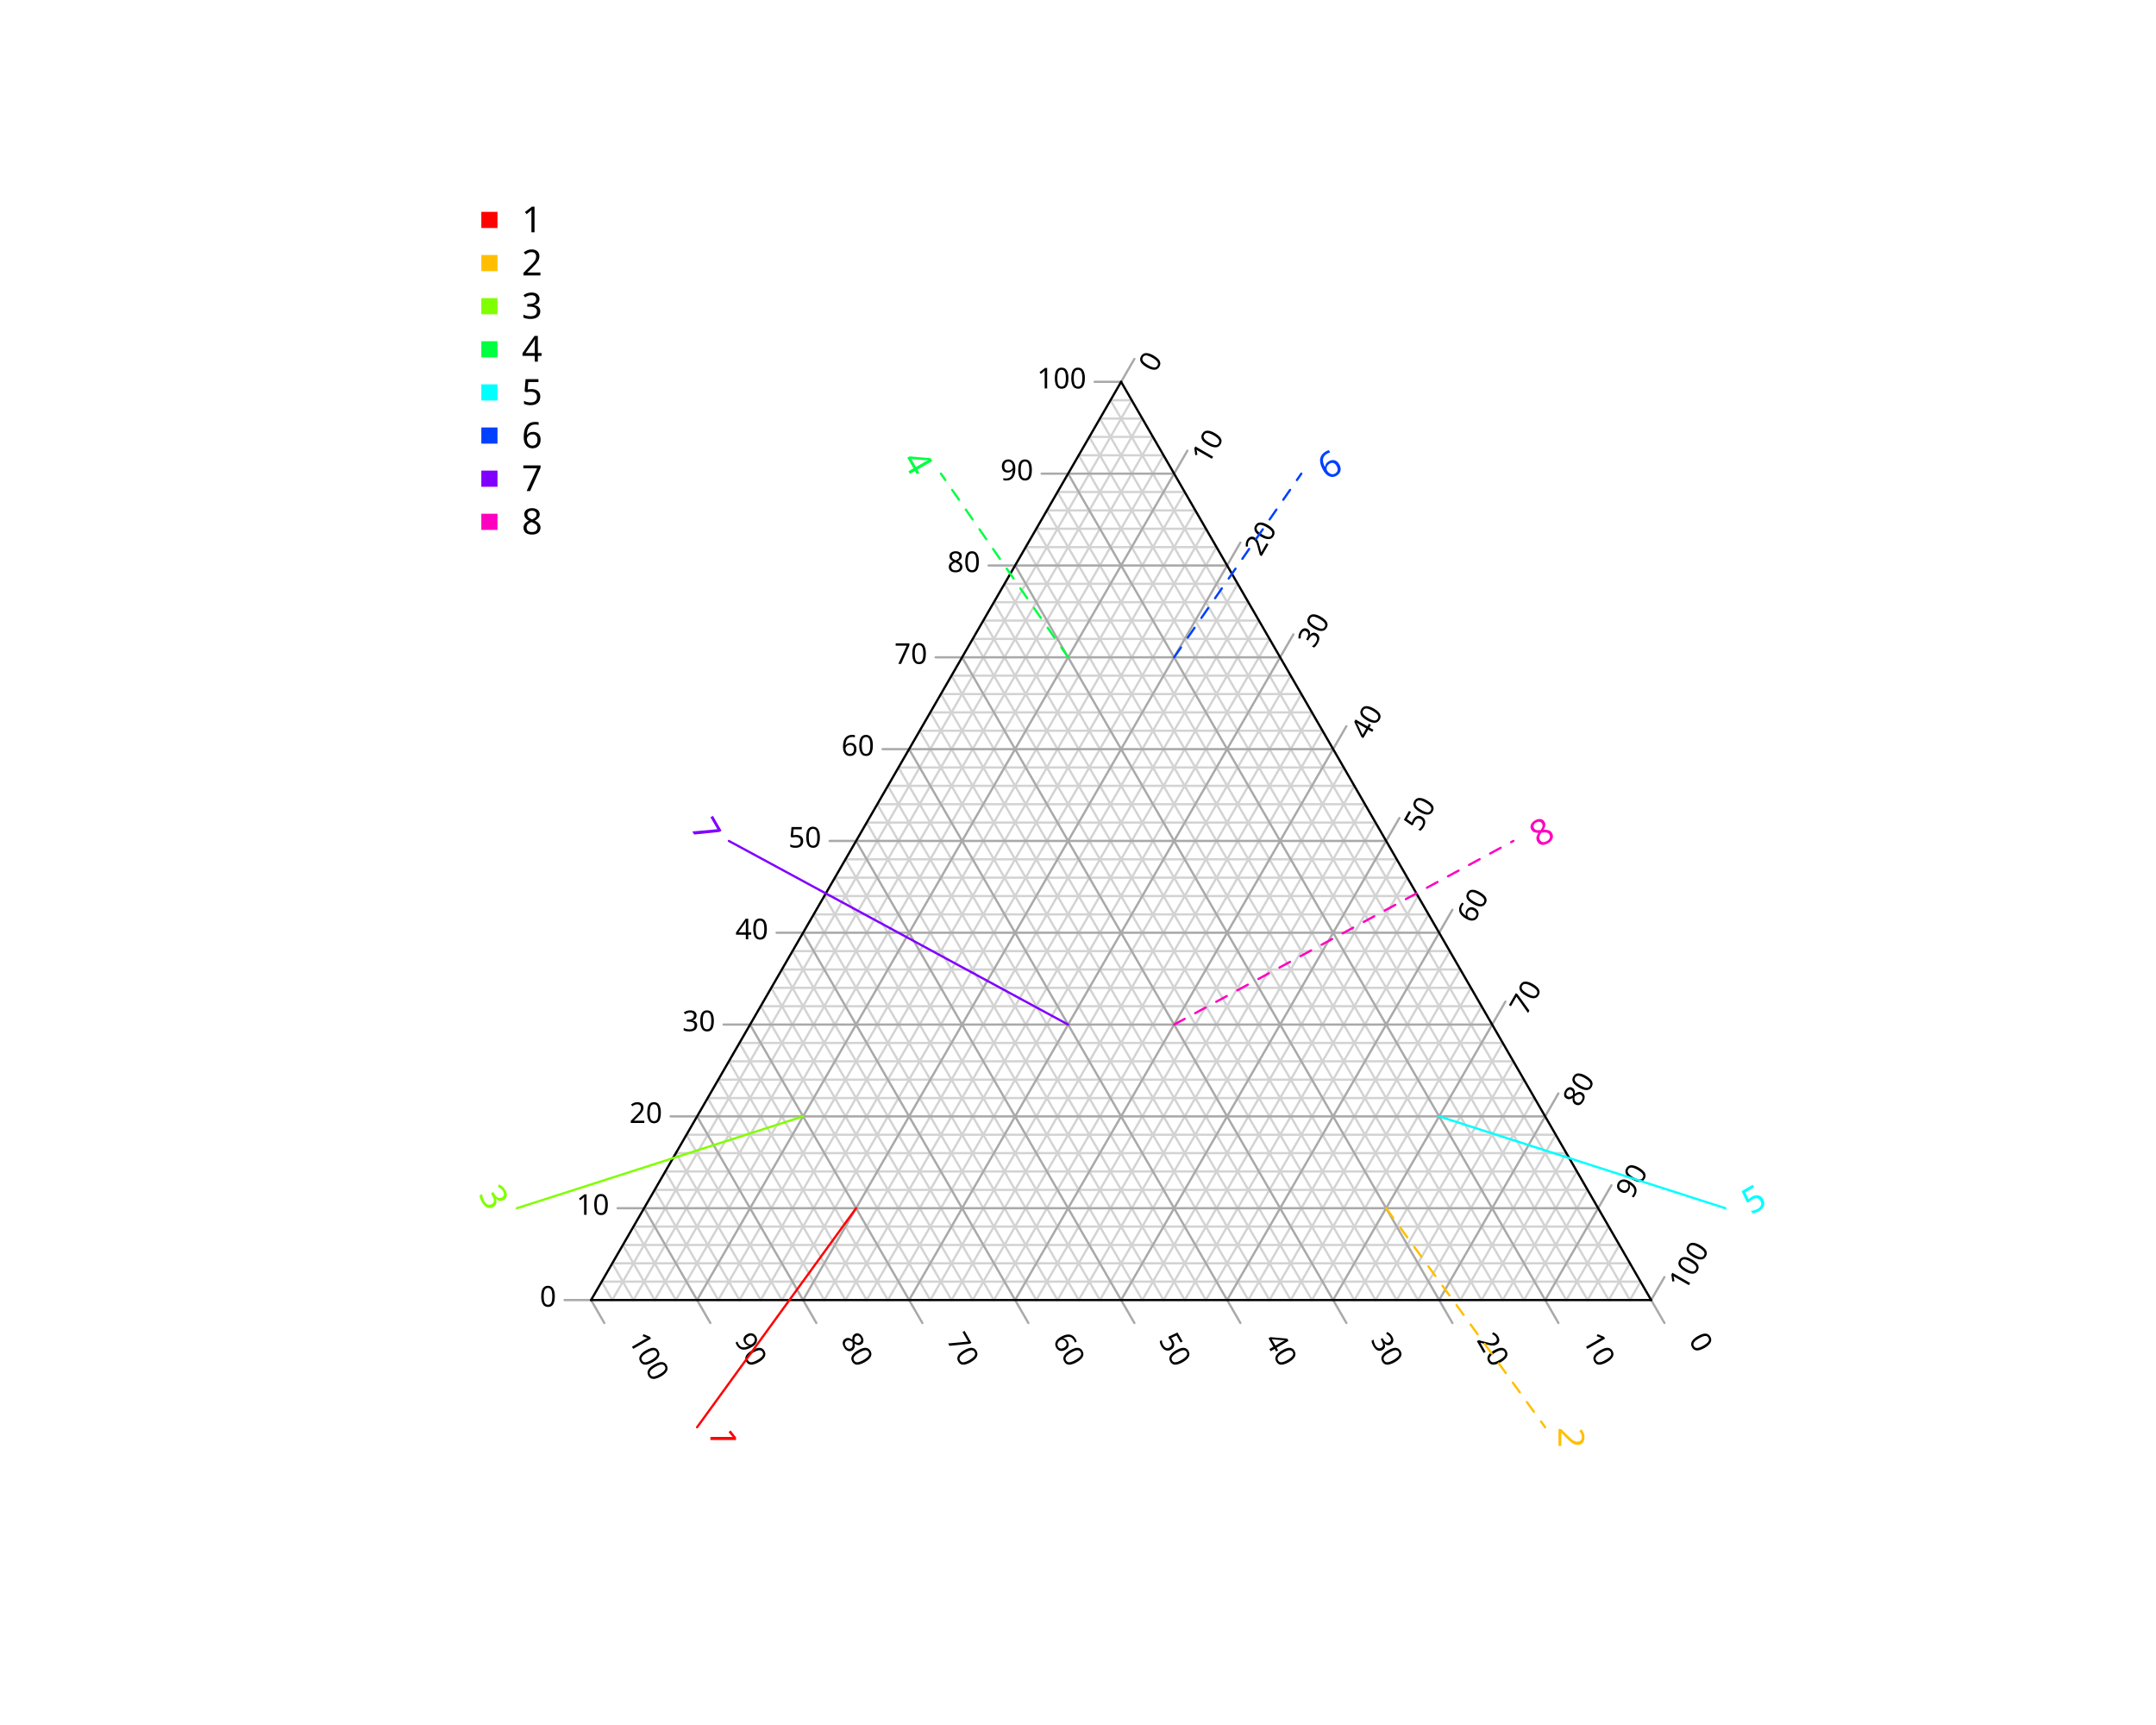
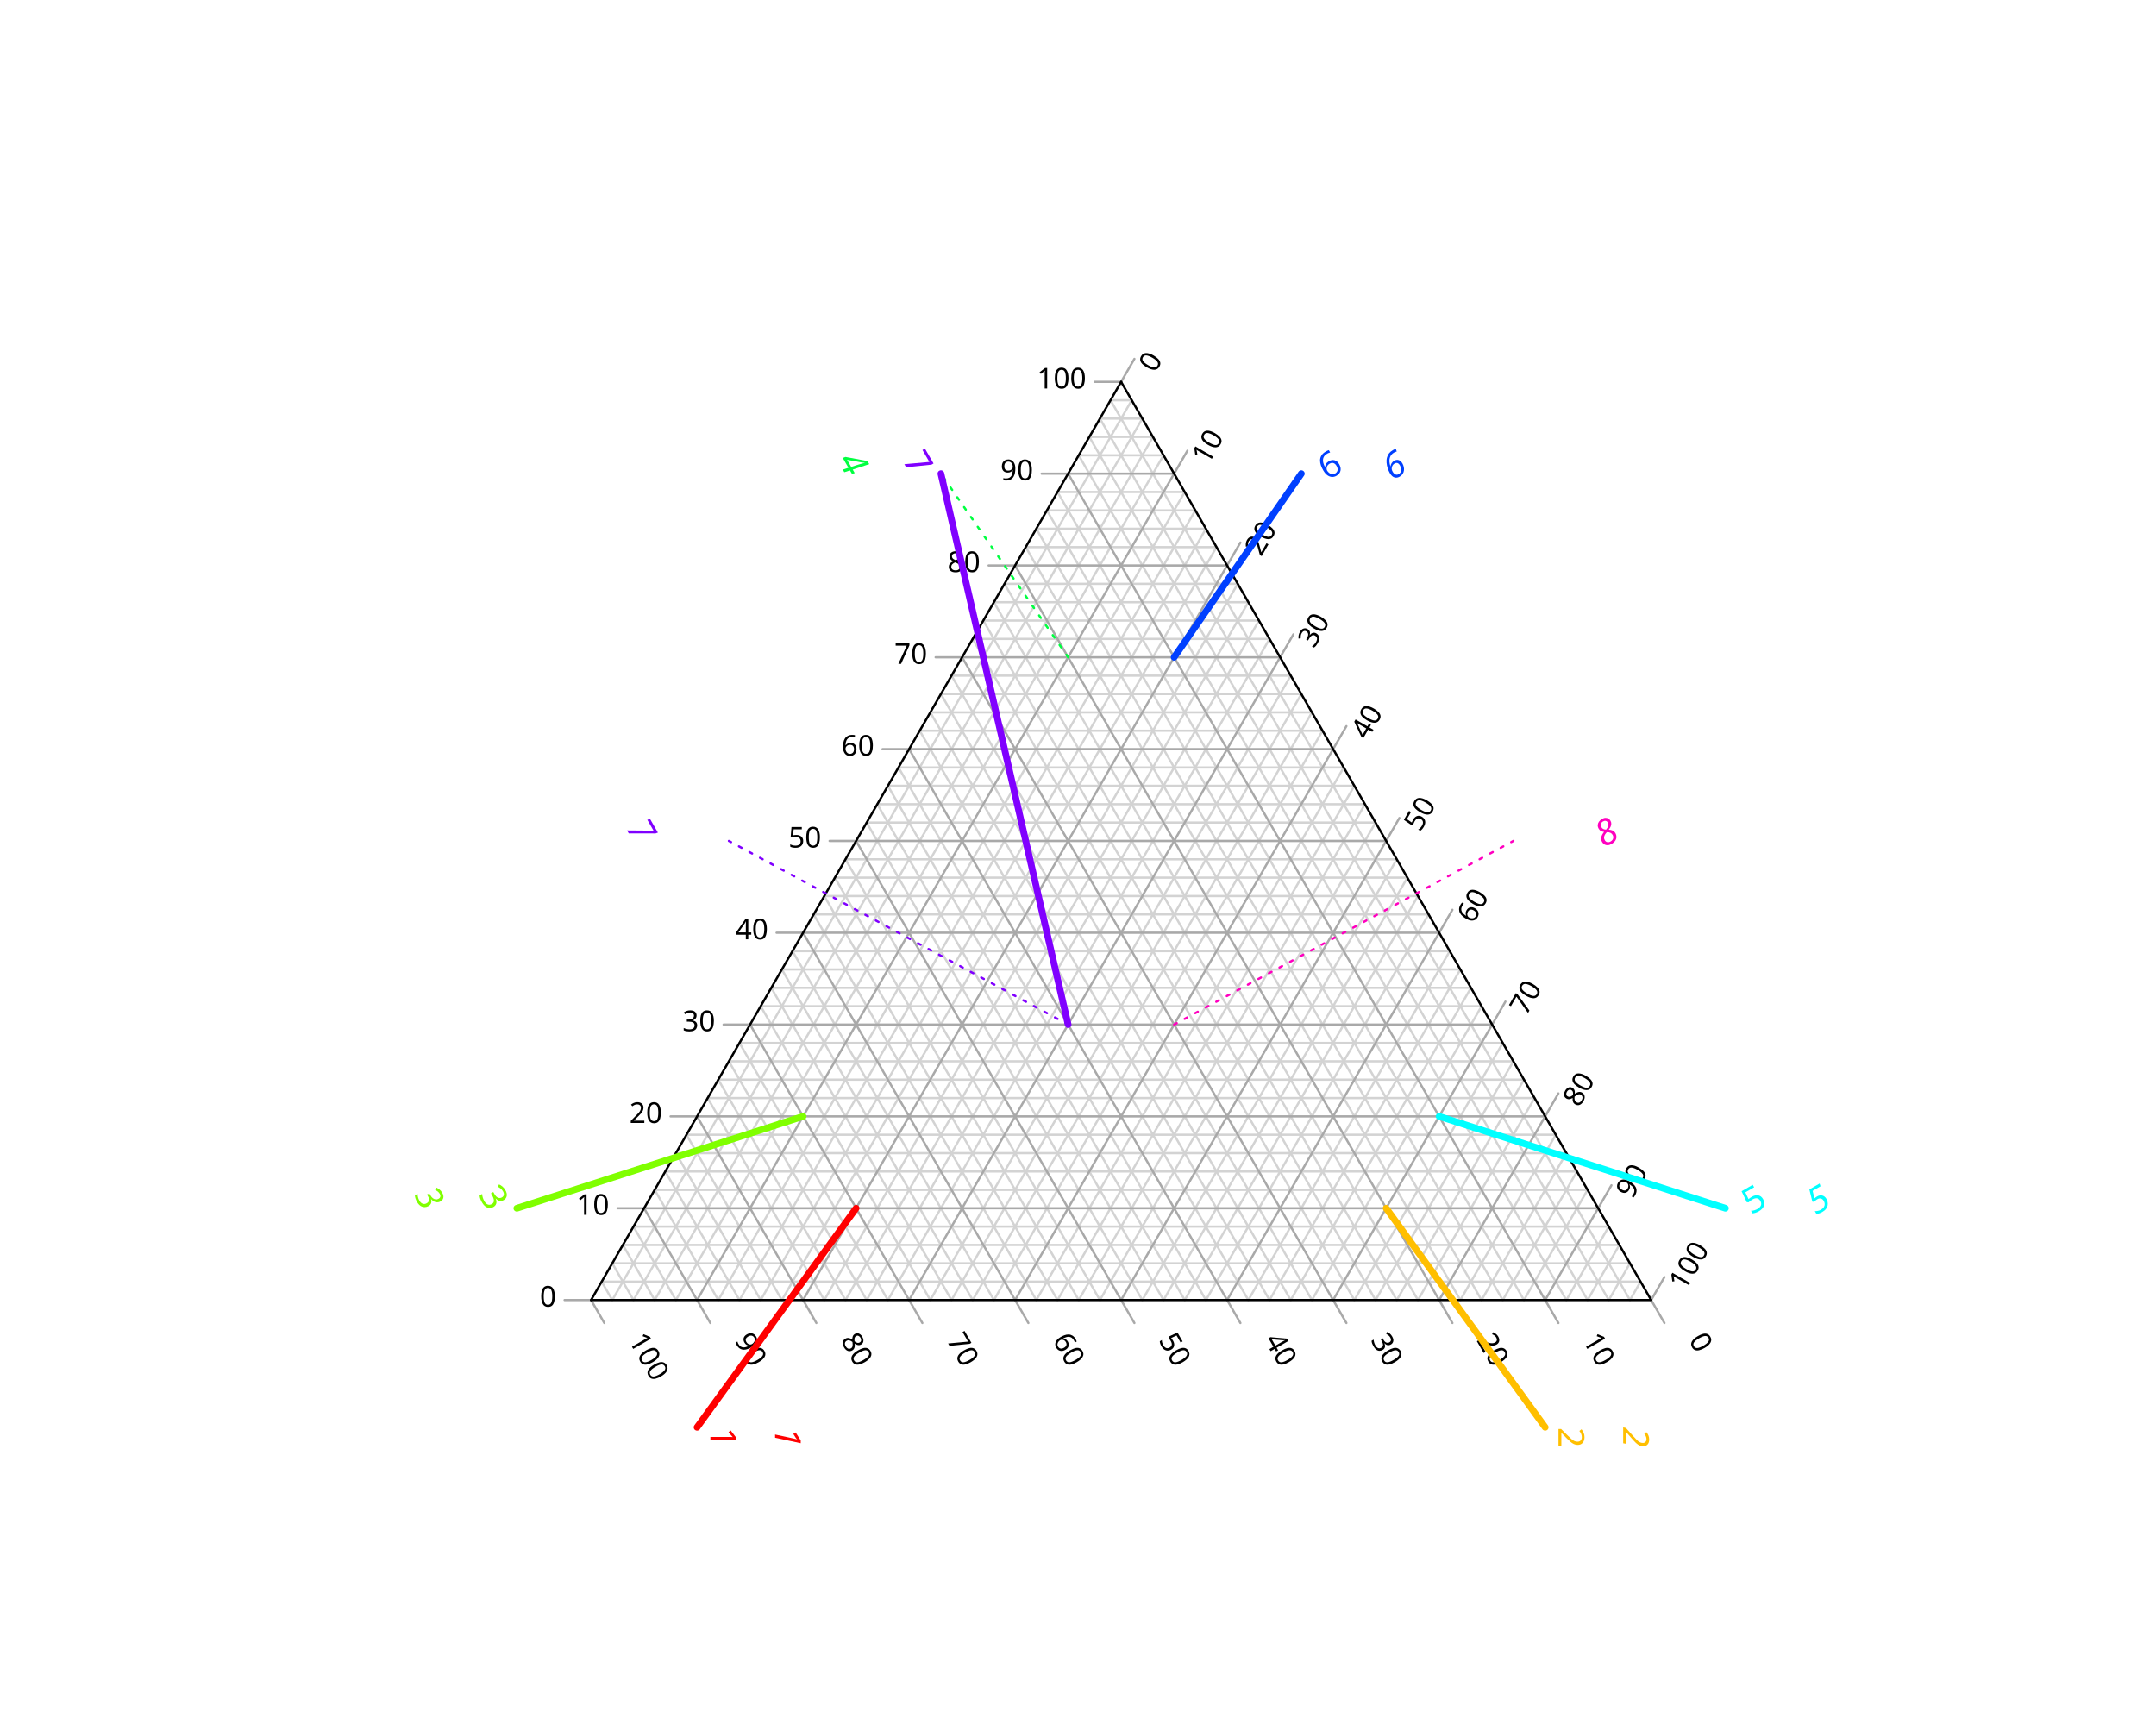
<svg xmlns="http://www.w3.org/2000/svg" class="svglite" data-engine-version="2.0" width="720.00pt" height="576.00pt" viewBox="0 0 720.00 576.00">
  <defs>
    <style type="text/css">
    .svglite line, .svglite polyline, .svglite polygon, .svglite path, .svglite rect, .svglite circle {
      fill: none;
      stroke: #000000;
      stroke-linecap: round;
      stroke-linejoin: round;
      stroke-miterlimit: 10.00;
    }
  </style>
  </defs>
  <rect width="100%" height="100%" style="stroke: none; fill: #FFFFFF;" />
  <defs>
    <clipPath id="cpMC4wMHw3MjAuMDB8MC4wMHw1NzYuMDA=">
      <rect x="0.00" y="0.00" width="720.00" height="576.00" />
    </clipPath>
  </defs>
  <g clip-path="url(#cpMC4wMHw3MjAuMDB8MC4wMHw1NzYuMDA=)">
</g>
  <defs>
    <clipPath id="cpMTUyLjY0fDU5Ni4xNnw1OS4wNHw1MDIuNTY=">
      <rect x="152.64" y="59.04" width="443.52" height="443.52" />
    </clipPath>
  </defs>
  <g clip-path="url(#cpMTUyLjY0fDU5Ni4xNnw1OS4wNHw1MDIuNTY=)">
    <polygon points="374.40,127.50 551.41,434.10 197.39,434.10 374.40,127.50 " style="stroke-width: 0.75; stroke: none; fill: none;" />
    <polyline points="547.87,427.96 200.93,427.96 " style="stroke-width: 0.75; stroke: #D3D3D3;" />
    <polyline points="204.47,434.10 377.94,133.64 " style="stroke-width: 0.75; stroke: #D3D3D3;" />
    <polyline points="370.86,133.64 544.33,434.10 " style="stroke-width: 0.75; stroke: #D3D3D3;" />
    <polyline points="544.33,421.83 204.47,421.83 " style="stroke-width: 0.75; stroke: #D3D3D3;" />
    <polyline points="211.55,434.10 381.48,139.77 " style="stroke-width: 0.75; stroke: #D3D3D3;" />
    <polyline points="367.32,139.77 537.25,434.10 " style="stroke-width: 0.75; stroke: #D3D3D3;" />
    <polyline points="540.79,415.70 208.01,415.70 " style="stroke-width: 0.75; stroke: #D3D3D3;" />
    <polyline points="218.63,434.10 385.02,145.90 " style="stroke-width: 0.75; stroke: #D3D3D3;" />
    <polyline points="363.78,145.90 530.17,434.10 " style="stroke-width: 0.75; stroke: #D3D3D3;" />
    <polyline points="537.25,409.57 211.55,409.57 " style="stroke-width: 0.75; stroke: #D3D3D3;" />
    <polyline points="225.71,434.10 388.56,152.03 " style="stroke-width: 0.75; stroke: #D3D3D3;" />
    <polyline points="360.24,152.03 523.09,434.10 " style="stroke-width: 0.75; stroke: #D3D3D3;" />
    <polyline points="530.17,397.31 218.63,397.31 " style="stroke-width: 0.75; stroke: #D3D3D3;" />
    <polyline points="239.87,434.10 395.64,164.29 " style="stroke-width: 0.75; stroke: #D3D3D3;" />
    <polyline points="353.16,164.29 508.93,434.10 " style="stroke-width: 0.75; stroke: #D3D3D3;" />
    <polyline points="526.63,391.17 222.17,391.17 " style="stroke-width: 0.75; stroke: #D3D3D3;" />
    <polyline points="246.95,434.10 399.18,170.43 " style="stroke-width: 0.75; stroke: #D3D3D3;" />
    <polyline points="349.62,170.43 501.85,434.10 " style="stroke-width: 0.75; stroke: #D3D3D3;" />
    <polyline points="523.09,385.04 225.71,385.04 " style="stroke-width: 0.75; stroke: #D3D3D3;" />
    <polyline points="254.03,434.10 402.72,176.56 " style="stroke-width: 0.75; stroke: #D3D3D3;" />
    <polyline points="346.08,176.56 494.77,434.10 " style="stroke-width: 0.75; stroke: #D3D3D3;" />
    <polyline points="519.55,378.91 229.25,378.91 " style="stroke-width: 0.75; stroke: #D3D3D3;" />
    <polyline points="261.11,434.10 406.26,182.69 " style="stroke-width: 0.75; stroke: #D3D3D3;" />
    <polyline points="342.54,182.69 487.69,434.10 " style="stroke-width: 0.75; stroke: #D3D3D3;" />
    <polyline points="512.47,366.65 236.33,366.65 " style="stroke-width: 0.75; stroke: #D3D3D3;" />
    <polyline points="275.27,434.10 413.34,194.95 " style="stroke-width: 0.75; stroke: #D3D3D3;" />
    <polyline points="335.46,194.95 473.53,434.10 " style="stroke-width: 0.75; stroke: #D3D3D3;" />
    <polyline points="508.93,360.51 239.87,360.51 " style="stroke-width: 0.75; stroke: #D3D3D3;" />
    <polyline points="282.35,434.10 416.88,201.09 " style="stroke-width: 0.75; stroke: #D3D3D3;" />
    <polyline points="331.92,201.09 466.45,434.10 " style="stroke-width: 0.75; stroke: #D3D3D3;" />
    <polyline points="505.39,354.38 243.41,354.38 " style="stroke-width: 0.75; stroke: #D3D3D3;" />
    <polyline points="289.43,434.10 420.42,207.22 " style="stroke-width: 0.75; stroke: #D3D3D3;" />
    <polyline points="328.38,207.22 459.37,434.10 " style="stroke-width: 0.75; stroke: #D3D3D3;" />
    <polyline points="501.85,348.25 246.95,348.25 " style="stroke-width: 0.75; stroke: #D3D3D3;" />
    <polyline points="296.51,434.10 423.96,213.35 " style="stroke-width: 0.75; stroke: #D3D3D3;" />
    <polyline points="324.84,213.35 452.29,434.10 " style="stroke-width: 0.75; stroke: #D3D3D3;" />
    <polyline points="494.77,335.99 254.03,335.99 " style="stroke-width: 0.75; stroke: #D3D3D3;" />
    <polyline points="310.68,434.10 431.04,225.61 " style="stroke-width: 0.75; stroke: #D3D3D3;" />
    <polyline points="317.76,225.61 438.12,434.10 " style="stroke-width: 0.75; stroke: #D3D3D3;" />
    <polyline points="491.23,329.85 257.57,329.85 " style="stroke-width: 0.75; stroke: #D3D3D3;" />
    <polyline points="317.76,434.10 434.58,231.75 " style="stroke-width: 0.75; stroke: #D3D3D3;" />
    <polyline points="314.22,231.75 431.04,434.10 " style="stroke-width: 0.75; stroke: #D3D3D3;" />
    <polyline points="487.69,323.72 261.11,323.72 " style="stroke-width: 0.75; stroke: #D3D3D3;" />
    <polyline points="324.84,434.10 438.12,237.88 " style="stroke-width: 0.75; stroke: #D3D3D3;" />
    <polyline points="310.68,237.88 423.96,434.10 " style="stroke-width: 0.75; stroke: #D3D3D3;" />
    <polyline points="484.15,317.59 264.65,317.59 " style="stroke-width: 0.75; stroke: #D3D3D3;" />
    <polyline points="331.92,434.10 441.66,244.01 " style="stroke-width: 0.75; stroke: #D3D3D3;" />
    <polyline points="307.14,244.01 416.88,434.10 " style="stroke-width: 0.75; stroke: #D3D3D3;" />
    <polyline points="477.07,305.33 271.73,305.33 " style="stroke-width: 0.75; stroke: #D3D3D3;" />
    <polyline points="346.08,434.10 448.74,256.27 " style="stroke-width: 0.75; stroke: #D3D3D3;" />
    <polyline points="300.06,256.27 402.72,434.10 " style="stroke-width: 0.75; stroke: #D3D3D3;" />
    <polyline points="473.53,299.20 275.27,299.20 " style="stroke-width: 0.75; stroke: #D3D3D3;" />
    <polyline points="353.16,434.10 452.29,262.40 " style="stroke-width: 0.75; stroke: #D3D3D3;" />
    <polyline points="296.51,262.40 395.64,434.10 " style="stroke-width: 0.75; stroke: #D3D3D3;" />
    <polyline points="469.99,293.06 278.81,293.06 " style="stroke-width: 0.75; stroke: #D3D3D3;" />
    <polyline points="360.24,434.10 455.83,268.54 " style="stroke-width: 0.75; stroke: #D3D3D3;" />
    <polyline points="292.97,268.54 388.56,434.10 " style="stroke-width: 0.75; stroke: #D3D3D3;" />
    <polyline points="466.45,286.93 282.35,286.93 " style="stroke-width: 0.75; stroke: #D3D3D3;" />
    <polyline points="367.32,434.10 459.37,274.67 " style="stroke-width: 0.75; stroke: #D3D3D3;" />
    <polyline points="289.43,274.67 381.48,434.10 " style="stroke-width: 0.75; stroke: #D3D3D3;" />
    <polyline points="459.37,274.67 289.43,274.67 " style="stroke-width: 0.75; stroke: #D3D3D3;" />
    <polyline points="381.48,434.10 466.45,286.93 " style="stroke-width: 0.75; stroke: #D3D3D3;" />
    <polyline points="282.35,286.93 367.32,434.10 " style="stroke-width: 0.75; stroke: #D3D3D3;" />
    <polyline points="455.83,268.54 292.97,268.54 " style="stroke-width: 0.75; stroke: #D3D3D3;" />
    <polyline points="388.56,434.10 469.99,293.06 " style="stroke-width: 0.75; stroke: #D3D3D3;" />
    <polyline points="278.81,293.06 360.24,434.10 " style="stroke-width: 0.75; stroke: #D3D3D3;" />
    <polyline points="452.29,262.40 296.51,262.40 " style="stroke-width: 0.75; stroke: #D3D3D3;" />
    <polyline points="395.64,434.10 473.53,299.20 " style="stroke-width: 0.75; stroke: #D3D3D3;" />
    <polyline points="275.27,299.20 353.16,434.10 " style="stroke-width: 0.75; stroke: #D3D3D3;" />
    <polyline points="448.74,256.27 300.06,256.27 " style="stroke-width: 0.75; stroke: #D3D3D3;" />
    <polyline points="402.72,434.10 477.07,305.33 " style="stroke-width: 0.75; stroke: #D3D3D3;" />
    <polyline points="271.73,305.33 346.08,434.10 " style="stroke-width: 0.75; stroke: #D3D3D3;" />
    <polyline points="441.66,244.01 307.14,244.01 " style="stroke-width: 0.75; stroke: #D3D3D3;" />
    <polyline points="416.88,434.10 484.15,317.59 " style="stroke-width: 0.75; stroke: #D3D3D3;" />
    <polyline points="264.65,317.59 331.92,434.10 " style="stroke-width: 0.75; stroke: #D3D3D3;" />
    <polyline points="438.12,237.88 310.68,237.88 " style="stroke-width: 0.75; stroke: #D3D3D3;" />
    <polyline points="423.96,434.10 487.69,323.72 " style="stroke-width: 0.75; stroke: #D3D3D3;" />
    <polyline points="261.11,323.72 324.84,434.10 " style="stroke-width: 0.75; stroke: #D3D3D3;" />
    <polyline points="434.58,231.75 314.22,231.75 " style="stroke-width: 0.75; stroke: #D3D3D3;" />
    <polyline points="431.04,434.10 491.23,329.85 " style="stroke-width: 0.75; stroke: #D3D3D3;" />
    <polyline points="257.57,329.85 317.76,434.10 " style="stroke-width: 0.75; stroke: #D3D3D3;" />
    <polyline points="431.04,225.61 317.76,225.61 " style="stroke-width: 0.75; stroke: #D3D3D3;" />
    <polyline points="438.12,434.10 494.77,335.99 " style="stroke-width: 0.75; stroke: #D3D3D3;" />
    <polyline points="254.03,335.99 310.68,434.10 " style="stroke-width: 0.75; stroke: #D3D3D3;" />
    <polyline points="423.96,213.35 324.84,213.35 " style="stroke-width: 0.75; stroke: #D3D3D3;" />
    <polyline points="452.29,434.10 501.85,348.25 " style="stroke-width: 0.75; stroke: #D3D3D3;" />
    <polyline points="246.95,348.25 296.51,434.10 " style="stroke-width: 0.75; stroke: #D3D3D3;" />
    <polyline points="420.42,207.22 328.38,207.22 " style="stroke-width: 0.75; stroke: #D3D3D3;" />
    <polyline points="459.37,434.10 505.39,354.38 " style="stroke-width: 0.75; stroke: #D3D3D3;" />
    <polyline points="243.41,354.38 289.43,434.10 " style="stroke-width: 0.75; stroke: #D3D3D3;" />
    <polyline points="416.88,201.09 331.92,201.09 " style="stroke-width: 0.75; stroke: #D3D3D3;" />
    <polyline points="466.45,434.10 508.93,360.51 " style="stroke-width: 0.75; stroke: #D3D3D3;" />
    <polyline points="239.87,360.51 282.35,434.10 " style="stroke-width: 0.75; stroke: #D3D3D3;" />
    <polyline points="413.34,194.95 335.46,194.95 " style="stroke-width: 0.75; stroke: #D3D3D3;" />
    <polyline points="473.53,434.10 512.47,366.65 " style="stroke-width: 0.75; stroke: #D3D3D3;" />
    <polyline points="236.33,366.65 275.27,434.10 " style="stroke-width: 0.75; stroke: #D3D3D3;" />
    <polyline points="406.26,182.69 342.54,182.69 " style="stroke-width: 0.75; stroke: #D3D3D3;" />
    <polyline points="487.69,434.10 519.55,378.91 " style="stroke-width: 0.75; stroke: #D3D3D3;" />
    <polyline points="229.25,378.91 261.11,434.10 " style="stroke-width: 0.75; stroke: #D3D3D3;" />
    <polyline points="402.72,176.56 346.08,176.56 " style="stroke-width: 0.75; stroke: #D3D3D3;" />
    <polyline points="494.77,434.10 523.09,385.04 " style="stroke-width: 0.75; stroke: #D3D3D3;" />
    <polyline points="225.71,385.04 254.03,434.10 " style="stroke-width: 0.75; stroke: #D3D3D3;" />
    <polyline points="399.18,170.43 349.62,170.43 " style="stroke-width: 0.75; stroke: #D3D3D3;" />
    <polyline points="501.85,434.10 526.63,391.17 " style="stroke-width: 0.75; stroke: #D3D3D3;" />
    <polyline points="222.17,391.17 246.95,434.10 " style="stroke-width: 0.75; stroke: #D3D3D3;" />
    <polyline points="395.64,164.29 353.16,164.29 " style="stroke-width: 0.75; stroke: #D3D3D3;" />
    <polyline points="508.93,434.10 530.17,397.31 " style="stroke-width: 0.75; stroke: #D3D3D3;" />
    <polyline points="218.63,397.31 239.87,434.10 " style="stroke-width: 0.75; stroke: #D3D3D3;" />
    <polyline points="388.56,152.03 360.24,152.03 " style="stroke-width: 0.75; stroke: #D3D3D3;" />
    <polyline points="523.09,434.10 537.25,409.57 " style="stroke-width: 0.75; stroke: #D3D3D3;" />
    <polyline points="211.55,409.57 225.71,434.10 " style="stroke-width: 0.75; stroke: #D3D3D3;" />
    <polyline points="385.02,145.90 363.78,145.90 " style="stroke-width: 0.75; stroke: #D3D3D3;" />
    <polyline points="530.17,434.10 540.79,415.70 " style="stroke-width: 0.75; stroke: #D3D3D3;" />
    <polyline points="208.01,415.70 218.63,434.10 " style="stroke-width: 0.75; stroke: #D3D3D3;" />
    <polyline points="381.48,139.77 367.32,139.77 " style="stroke-width: 0.75; stroke: #D3D3D3;" />
    <polyline points="537.25,434.10 544.33,421.83 " style="stroke-width: 0.75; stroke: #D3D3D3;" />
    <polyline points="204.47,421.83 211.55,434.10 " style="stroke-width: 0.75; stroke: #D3D3D3;" />
    <polyline points="377.94,133.64 370.86,133.64 " style="stroke-width: 0.75; stroke: #D3D3D3;" />
    <polyline points="544.33,434.10 547.87,427.96 " style="stroke-width: 0.75; stroke: #D3D3D3;" />
    <polyline points="200.93,427.96 204.47,434.10 " style="stroke-width: 0.75; stroke: #D3D3D3;" />
    <polyline points="533.71,403.44 215.09,403.44 " style="stroke-width: 0.75; stroke: #A9A9A9;" />
    <polyline points="232.79,434.10 392.10,158.16 " style="stroke-width: 0.75; stroke: #A9A9A9;" />
    <polyline points="356.70,158.16 516.01,434.10 " style="stroke-width: 0.75; stroke: #A9A9A9;" />
    <polyline points="516.01,372.78 232.79,372.78 " style="stroke-width: 0.75; stroke: #A9A9A9;" />
    <polyline points="268.19,434.10 409.80,188.82 " style="stroke-width: 0.75; stroke: #A9A9A9;" />
    <polyline points="339.00,188.82 480.61,434.10 " style="stroke-width: 0.75; stroke: #A9A9A9;" />
    <polyline points="498.31,342.12 250.49,342.12 " style="stroke-width: 0.75; stroke: #A9A9A9;" />
    <polyline points="303.60,434.10 427.50,219.48 " style="stroke-width: 0.75; stroke: #A9A9A9;" />
    <polyline points="321.30,219.48 445.20,434.10 " style="stroke-width: 0.75; stroke: #A9A9A9;" />
    <polyline points="480.61,311.46 268.19,311.46 " style="stroke-width: 0.75; stroke: #A9A9A9;" />
    <polyline points="339.00,434.10 445.20,250.14 " style="stroke-width: 0.75; stroke: #A9A9A9;" />
    <polyline points="303.60,250.14 409.80,434.10 " style="stroke-width: 0.75; stroke: #A9A9A9;" />
    <polyline points="462.91,280.80 285.89,280.80 " style="stroke-width: 0.75; stroke: #A9A9A9;" />
    <polyline points="374.40,434.10 462.91,280.80 " style="stroke-width: 0.75; stroke: #A9A9A9;" />
    <polyline points="285.89,280.80 374.40,434.10 " style="stroke-width: 0.75; stroke: #A9A9A9;" />
    <polyline points="445.20,250.14 303.60,250.14 " style="stroke-width: 0.75; stroke: #A9A9A9;" />
    <polyline points="409.80,434.10 480.61,311.46 " style="stroke-width: 0.75; stroke: #A9A9A9;" />
    <polyline points="268.19,311.46 339.00,434.10 " style="stroke-width: 0.75; stroke: #A9A9A9;" />
    <polyline points="427.50,219.48 321.30,219.48 " style="stroke-width: 0.75; stroke: #A9A9A9;" />
    <polyline points="445.20,434.10 498.31,342.12 " style="stroke-width: 0.75; stroke: #A9A9A9;" />
    <polyline points="250.49,342.12 303.60,434.10 " style="stroke-width: 0.75; stroke: #A9A9A9;" />
    <polyline points="409.80,188.82 339.00,188.82 " style="stroke-width: 0.75; stroke: #A9A9A9;" />
    <polyline points="480.61,434.10 516.01,372.78 " style="stroke-width: 0.75; stroke: #A9A9A9;" />
    <polyline points="232.79,372.78 268.19,434.10 " style="stroke-width: 0.75; stroke: #A9A9A9;" />
    <polyline points="392.10,158.16 356.70,158.16 " style="stroke-width: 0.75; stroke: #A9A9A9;" />
    <polyline points="516.01,434.10 533.71,403.44 " style="stroke-width: 0.75; stroke: #A9A9A9;" />
    <polyline points="215.09,403.44 232.79,434.10 " style="stroke-width: 0.75; stroke: #A9A9A9;" />
    <polyline points="197.39,434.10 188.54,434.10 " style="stroke-width: 0.75; stroke: #A9A9A9;" />
    <polyline points="374.40,127.50 378.83,119.84 " style="stroke-width: 0.75; stroke: #A9A9A9;" />
    <polyline points="551.41,434.10 555.84,441.76 " style="stroke-width: 0.75; stroke: #A9A9A9;" />
    <polyline points="215.09,403.44 206.24,403.44 " style="stroke-width: 0.75; stroke: #A9A9A9;" />
    <polyline points="392.10,158.16 396.53,150.50 " style="stroke-width: 0.75; stroke: #A9A9A9;" />
    <polyline points="516.01,434.10 520.43,441.76 " style="stroke-width: 0.75; stroke: #A9A9A9;" />
    <polyline points="232.79,372.78 223.94,372.78 " style="stroke-width: 0.75; stroke: #A9A9A9;" />
    <polyline points="409.80,188.82 414.23,181.16 " style="stroke-width: 0.75; stroke: #A9A9A9;" />
    <polyline points="480.61,434.10 485.03,441.76 " style="stroke-width: 0.75; stroke: #A9A9A9;" />
    <polyline points="250.49,342.12 241.64,342.12 " style="stroke-width: 0.75; stroke: #A9A9A9;" />
    <polyline points="427.50,219.48 431.93,211.82 " style="stroke-width: 0.75; stroke: #A9A9A9;" />
    <polyline points="445.20,434.10 449.63,441.76 " style="stroke-width: 0.75; stroke: #A9A9A9;" />
    <polyline points="268.19,311.46 259.34,311.46 " style="stroke-width: 0.75; stroke: #A9A9A9;" />
    <polyline points="445.20,250.14 449.63,242.48 " style="stroke-width: 0.75; stroke: #A9A9A9;" />
    <polyline points="409.80,434.10 414.23,441.76 " style="stroke-width: 0.75; stroke: #A9A9A9;" />
    <polyline points="285.89,280.80 277.04,280.80 " style="stroke-width: 0.75; stroke: #A9A9A9;" />
    <polyline points="462.91,280.80 467.33,273.14 " style="stroke-width: 0.75; stroke: #A9A9A9;" />
    <polyline points="374.40,434.10 378.83,441.76 " style="stroke-width: 0.75; stroke: #A9A9A9;" />
    <polyline points="303.60,250.14 294.74,250.14 " style="stroke-width: 0.75; stroke: #A9A9A9;" />
    <polyline points="480.61,311.46 485.03,303.79 " style="stroke-width: 0.75; stroke: #A9A9A9;" />
    <polyline points="339.00,434.10 343.42,441.76 " style="stroke-width: 0.75; stroke: #A9A9A9;" />
    <polyline points="321.30,219.48 312.45,219.48 " style="stroke-width: 0.75; stroke: #A9A9A9;" />
    <polyline points="498.31,342.12 502.73,334.45 " style="stroke-width: 0.75; stroke: #A9A9A9;" />
    <polyline points="303.60,434.10 308.02,441.76 " style="stroke-width: 0.75; stroke: #A9A9A9;" />
    <polyline points="339.00,188.82 330.15,188.82 " style="stroke-width: 0.75; stroke: #A9A9A9;" />
    <polyline points="516.01,372.78 520.43,365.11 " style="stroke-width: 0.75; stroke: #A9A9A9;" />
    <polyline points="268.19,434.10 272.62,441.76 " style="stroke-width: 0.75; stroke: #A9A9A9;" />
    <polyline points="356.70,158.16 347.85,158.16 " style="stroke-width: 0.75; stroke: #A9A9A9;" />
    <polyline points="533.71,403.44 538.14,395.77 " style="stroke-width: 0.75; stroke: #A9A9A9;" />
    <polyline points="232.79,434.10 237.22,441.76 " style="stroke-width: 0.75; stroke: #A9A9A9;" />
    <polyline points="374.40,127.50 365.55,127.50 " style="stroke-width: 0.75; stroke: #A9A9A9;" />
    <polyline points="551.41,434.10 555.84,426.43 " style="stroke-width: 0.75; stroke: #A9A9A9;" />
    <polyline points="197.39,434.10 201.81,441.76 " style="stroke-width: 0.75; stroke: #A9A9A9;" />
    <text x="185.76" y="436.30" text-anchor="end" style="font-size: 9.60px; font-family: sans;" textLength="5.34px" lengthAdjust="spacingAndGlyphs">0</text>
    <text transform="translate(385.72,124.77) rotate(-60)" style="font-size: 9.60px; font-family: sans;" textLength="5.34px" lengthAdjust="spacingAndGlyphs">0</text>
    <text transform="translate(563.78,447.46) rotate(60)" style="font-size: 9.60px; font-family: sans;" textLength="5.34px" lengthAdjust="spacingAndGlyphs">0</text>
    <text x="203.46" y="405.64" text-anchor="end" style="font-size: 9.60px; font-family: sans;" textLength="10.68px" lengthAdjust="spacingAndGlyphs">10</text>
    <text transform="translate(403.42,155.43) rotate(-60)" style="font-size: 9.60px; font-family: sans;" textLength="10.68px" lengthAdjust="spacingAndGlyphs">10</text>
    <text transform="translate(528.38,447.46) rotate(60)" style="font-size: 9.60px; font-family: sans;" textLength="10.68px" lengthAdjust="spacingAndGlyphs">10</text>
    <text x="221.17" y="374.98" text-anchor="end" style="font-size: 9.60px; font-family: sans;" textLength="10.68px" lengthAdjust="spacingAndGlyphs">20</text>
    <text transform="translate(421.12,186.09) rotate(-60)" style="font-size: 9.60px; font-family: sans;" textLength="10.68px" lengthAdjust="spacingAndGlyphs">20</text>
    <text transform="translate(492.98,447.46) rotate(60)" style="font-size: 9.60px; font-family: sans;" textLength="10.68px" lengthAdjust="spacingAndGlyphs">20</text>
    <text x="238.87" y="344.32" text-anchor="end" style="font-size: 9.60px; font-family: sans;" textLength="10.68px" lengthAdjust="spacingAndGlyphs">30</text>
    <text transform="translate(438.82,216.75) rotate(-60)" style="font-size: 9.60px; font-family: sans;" textLength="10.68px" lengthAdjust="spacingAndGlyphs">30</text>
    <text transform="translate(457.58,447.46) rotate(60)" style="font-size: 9.60px; font-family: sans;" textLength="10.68px" lengthAdjust="spacingAndGlyphs">30</text>
    <text x="256.57" y="313.66" text-anchor="end" style="font-size: 9.60px; font-family: sans;" textLength="10.68px" lengthAdjust="spacingAndGlyphs">40</text>
    <text transform="translate(456.52,247.41) rotate(-60)" style="font-size: 9.60px; font-family: sans;" textLength="10.68px" lengthAdjust="spacingAndGlyphs">40</text>
    <text transform="translate(422.18,447.46) rotate(60)" style="font-size: 9.60px; font-family: sans;" textLength="10.68px" lengthAdjust="spacingAndGlyphs">40</text>
    <text x="274.27" y="283.00" text-anchor="end" style="font-size: 9.60px; font-family: sans;" textLength="10.68px" lengthAdjust="spacingAndGlyphs">50</text>
    <text transform="translate(474.23,278.07) rotate(-60)" style="font-size: 9.60px; font-family: sans;" textLength="10.68px" lengthAdjust="spacingAndGlyphs">50</text>
    <text transform="translate(386.77,447.46) rotate(60)" style="font-size: 9.60px; font-family: sans;" textLength="10.68px" lengthAdjust="spacingAndGlyphs">50</text>
    <text x="291.97" y="252.34" text-anchor="end" style="font-size: 9.60px; font-family: sans;" textLength="10.68px" lengthAdjust="spacingAndGlyphs">60</text>
    <text transform="translate(491.93,308.73) rotate(-60)" style="font-size: 9.60px; font-family: sans;" textLength="10.68px" lengthAdjust="spacingAndGlyphs">60</text>
    <text transform="translate(351.37,447.46) rotate(60)" style="font-size: 9.60px; font-family: sans;" textLength="10.68px" lengthAdjust="spacingAndGlyphs">60</text>
    <text x="309.67" y="221.68" text-anchor="end" style="font-size: 9.60px; font-family: sans;" textLength="10.68px" lengthAdjust="spacingAndGlyphs">70</text>
    <text transform="translate(509.63,339.39) rotate(-60)" style="font-size: 9.60px; font-family: sans;" textLength="10.68px" lengthAdjust="spacingAndGlyphs">70</text>
    <text transform="translate(315.97,447.46) rotate(60)" style="font-size: 9.60px; font-family: sans;" textLength="10.68px" lengthAdjust="spacingAndGlyphs">70</text>
    <text x="327.37" y="191.02" text-anchor="end" style="font-size: 9.60px; font-family: sans;" textLength="10.68px" lengthAdjust="spacingAndGlyphs">80</text>
    <text transform="translate(527.33,370.05) rotate(-60)" style="font-size: 9.60px; font-family: sans;" textLength="10.68px" lengthAdjust="spacingAndGlyphs">80</text>
    <text transform="translate(280.57,447.46) rotate(60)" style="font-size: 9.60px; font-family: sans;" textLength="10.68px" lengthAdjust="spacingAndGlyphs">80</text>
    <text x="345.07" y="160.36" text-anchor="end" style="font-size: 9.60px; font-family: sans;" textLength="10.68px" lengthAdjust="spacingAndGlyphs">90</text>
    <text transform="translate(545.03,400.71) rotate(-60)" style="font-size: 9.60px; font-family: sans;" textLength="10.68px" lengthAdjust="spacingAndGlyphs">90</text>
    <text transform="translate(245.16,447.46) rotate(60)" style="font-size: 9.60px; font-family: sans;" textLength="10.68px" lengthAdjust="spacingAndGlyphs">90</text>
    <text x="362.77" y="129.71" text-anchor="end" style="font-size: 9.60px; font-family: sans;" textLength="16.02px" lengthAdjust="spacingAndGlyphs">100</text>
    <text transform="translate(562.73,431.37) rotate(-60)" style="font-size: 9.60px; font-family: sans;" textLength="16.02px" lengthAdjust="spacingAndGlyphs">100</text>
    <text transform="translate(209.76,447.46) rotate(60)" style="font-size: 9.60px; font-family: sans;" textLength="16.02px" lengthAdjust="spacingAndGlyphs">100</text>
    <polyline points="197.39,434.10 374.40,127.50 " style="stroke-width: 0.75;" />
    <polyline points="374.40,127.50 551.41,434.10 " style="stroke-width: 0.75;" />
    <polyline points="551.41,434.10 197.39,434.10 " style="stroke-width: 0.75;" />
-     <line x1="285.89" y1="403.44" x2="232.79" y2="476.58" style="stroke-width: 0.75; stroke: #FF0000;" />
-     <line x1="462.91" y1="403.44" x2="516.01" y2="476.58" style="stroke-width: 0.75; stroke: #FFBF00; stroke-dasharray: 4.00,4.00;" />
+     <line x1="285.89" y1="403.44" x2="232.79" y2="476.58" style="stroke-width: 0.75; stroke: #FF0000; stroke-dasharray: 1.00,3.00;" />
+     <line x1="462.91" y1="403.44" x2="516.01" y2="476.58" style="stroke-width: 0.75; stroke: #FFBF00; stroke-dasharray: 1.00,3.00;" />
+   </g>
+   <g clip-path="url(#cpMC4wMHw3MjAuMDB8MC4wMHw1NzYuMDA=)">
+     <text transform="translate(258.84,476.58) rotate(90)" style="font-size: 12.00px; font-style: italic; fill: #FF0000; font-family: sans;" textLength="6.67px" lengthAdjust="spacingAndGlyphs">1</text>
+     <text transform="translate(542.06,476.58) rotate(90)" style="font-size: 12.00px; font-style: italic; fill: #FFBF00; font-family: sans;" textLength="6.67px" lengthAdjust="spacingAndGlyphs">2</text>
+   </g>
+   <g clip-path="url(#cpMTUyLjY0fDU5Ni4xNnw1OS4wNHw1MDIuNTY=)">
+     <line x1="268.19" y1="372.78" x2="172.61" y2="403.44" style="stroke-width: 0.75; stroke: #80FF00; stroke-dasharray: 1.00,3.00;" />
+     <line x1="356.70" y1="219.48" x2="314.22" y2="158.16" style="stroke-width: 0.75; stroke: #00FF40; stroke-dasharray: 1.00,3.00;" />
+     <line x1="356.70" y1="342.12" x2="243.41" y2="280.80" style="stroke-width: 0.75; stroke: #8000FF; stroke-dasharray: 1.00,3.00;" />
+   </g>
+   <g clip-path="url(#cpMC4wMHw3MjAuMDB8MC4wMHw1NzYuMDA=)">
+     <text transform="translate(141.42,404.81) rotate(60)" text-anchor="end" style="font-size: 12.00px; font-style: italic; fill: #80FF00; font-family: sans;" textLength="6.67px" lengthAdjust="spacingAndGlyphs">3</text>
+     <text transform="translate(283.03,159.54) rotate(60)" text-anchor="end" style="font-size: 12.00px; font-style: italic; fill: #00FF40; font-family: sans;" textLength="6.67px" lengthAdjust="spacingAndGlyphs">4</text>
+     <text transform="translate(212.23,282.18) rotate(60)" text-anchor="end" style="font-size: 12.00px; font-style: italic; fill: #8000FF; font-family: sans;" textLength="6.67px" lengthAdjust="spacingAndGlyphs">7</text>
+   </g>
+   <g clip-path="url(#cpMTUyLjY0fDU5Ni4xNnw1OS4wNHw1MDIuNTY=)">
+     <line x1="480.61" y1="372.78" x2="576.19" y2="403.44" style="stroke-width: 0.75; stroke: #00FFFF; stroke-dasharray: 1.00,3.00;" />
+     <line x1="392.10" y1="219.48" x2="434.58" y2="158.16" style="stroke-width: 0.75; stroke: #0040FF; stroke-dasharray: 1.00,3.00;" />
+     <line x1="392.10" y1="342.12" x2="505.39" y2="280.80" style="stroke-width: 0.75; stroke: #FF00BF; stroke-dasharray: 1.00,3.00;" />
+   </g>
+   <g clip-path="url(#cpMC4wMHw3MjAuMDB8MC4wMHw1NzYuMDA=)">
+     <text transform="translate(606.37,405.82) rotate(-30)" style="font-size: 12.00px; font-style: italic; fill: #00FFFF; font-family: sans;" textLength="6.67px" lengthAdjust="spacingAndGlyphs">5</text>
+     <text transform="translate(464.76,160.55) rotate(-30)" style="font-size: 12.00px; font-style: italic; fill: #0040FF; font-family: sans;" textLength="6.67px" lengthAdjust="spacingAndGlyphs">6</text>
+     <text transform="translate(535.56,283.18) rotate(-30)" style="font-size: 12.00px; font-style: italic; fill: #FF00BF; font-family: sans;" textLength="6.67px" lengthAdjust="spacingAndGlyphs">8</text>
+   </g>
+   <g clip-path="url(#cpMTUyLjY0fDU5Ni4xNnw1OS4wNHw1MDIuNTY=)">
+     <line x1="285.89" y1="403.44" x2="232.79" y2="476.58" style="stroke-width: 2.25; stroke: #FF0000;" />
+     <line x1="462.91" y1="403.44" x2="516.01" y2="476.58" style="stroke-width: 2.25; stroke: #FFBF00;" />
  </g>
  <g clip-path="url(#cpMC4wMHw3MjAuMDB8MC4wMHw1NzYuMDA=)">
    <text transform="translate(237.24,476.58) rotate(90)" style="font-size: 12.00px; fill: #FF0000; font-family: sans;" textLength="6.67px" lengthAdjust="spacingAndGlyphs">1</text>
    <text transform="translate(520.46,476.58) rotate(90)" style="font-size: 12.00px; fill: #FFBF00; font-family: sans;" textLength="6.67px" lengthAdjust="spacingAndGlyphs">2</text>
  </g>
  <g clip-path="url(#cpMTUyLjY0fDU5Ni4xNnw1OS4wNHw1MDIuNTY=)">
-     <line x1="268.19" y1="372.78" x2="172.61" y2="403.44" style="stroke-width: 0.75; stroke: #80FF00;" />
-     <line x1="356.70" y1="219.48" x2="314.22" y2="158.16" style="stroke-width: 0.75; stroke: #00FF40; stroke-dasharray: 4.00,4.00;" />
-     <line x1="356.70" y1="342.12" x2="243.41" y2="280.80" style="stroke-width: 0.75; stroke: #8000FF;" />
+     <line x1="268.19" y1="372.78" x2="172.61" y2="403.44" style="stroke-width: 2.25; stroke: #80FF00;" />
+     <line x1="356.70" y1="342.12" x2="314.22" y2="158.16" style="stroke-width: 2.25; stroke: #8000FF;" />
  </g>
  <g clip-path="url(#cpMC4wMHw3MjAuMDB8MC4wMHw1NzYuMDA=)">
    <text transform="translate(163.02,404.81) rotate(60)" text-anchor="end" style="font-size: 12.00px; fill: #80FF00; font-family: sans;" textLength="6.67px" lengthAdjust="spacingAndGlyphs">3</text>
-     <text transform="translate(304.63,159.54) rotate(60)" text-anchor="end" style="font-size: 12.00px; fill: #00FF40; font-family: sans;" textLength="6.67px" lengthAdjust="spacingAndGlyphs">4</text>
-     <text transform="translate(233.83,282.18) rotate(60)" text-anchor="end" style="font-size: 12.00px; fill: #8000FF; font-family: sans;" textLength="6.67px" lengthAdjust="spacingAndGlyphs">7</text>
-   </g>
-   <g clip-path="url(#cpMTUyLjY0fDU5Ni4xNnw1OS4wNHw1MDIuNTY=)">
-     <line x1="480.61" y1="372.78" x2="576.19" y2="403.44" style="stroke-width: 0.75; stroke: #00FFFF;" />
-     <line x1="392.10" y1="219.48" x2="434.58" y2="158.16" style="stroke-width: 0.75; stroke: #0040FF; stroke-dasharray: 4.00,4.00;" />
-     <line x1="392.10" y1="342.12" x2="505.39" y2="280.80" style="stroke-width: 0.75; stroke: #FF00BF; stroke-dasharray: 4.00,4.00;" />
+     <text transform="translate(304.63,159.54) rotate(60)" text-anchor="end" style="font-size: 12.00px; fill: #8000FF; font-family: sans;" textLength="6.67px" lengthAdjust="spacingAndGlyphs">7</text>
+   </g>
+   <g clip-path="url(#cpMTUyLjY0fDU5Ni4xNnw1OS4wNHw1MDIuNTY=)">
+     <line x1="480.61" y1="372.78" x2="576.19" y2="403.44" style="stroke-width: 2.25; stroke: #00FFFF;" />
+     <line x1="392.10" y1="219.48" x2="434.58" y2="158.16" style="stroke-width: 2.25; stroke: #0040FF;" />
  </g>
  <g clip-path="url(#cpMC4wMHw3MjAuMDB8MC4wMHw1NzYuMDA=)">
    <text transform="translate(584.77,405.82) rotate(-30)" style="font-size: 12.00px; fill: #00FFFF; font-family: sans;" textLength="6.67px" lengthAdjust="spacingAndGlyphs">5</text>
    <text transform="translate(443.16,160.55) rotate(-30)" style="font-size: 12.00px; fill: #0040FF; font-family: sans;" textLength="6.67px" lengthAdjust="spacingAndGlyphs">6</text>
-     <text transform="translate(513.96,283.18) rotate(-30)" style="font-size: 12.00px; fill: #FF00BF; font-family: sans;" textLength="6.67px" lengthAdjust="spacingAndGlyphs">8</text>
-   </g>
-   <g clip-path="url(#cpMTUyLjY0fDU5Ni4xNnw1OS4wNHw1MDIuNTY=)">
-     <polygon points="160.74,76.14 166.14,76.14 166.14,70.74 160.74,70.74 " style="stroke-width: 0.75; stroke: none; fill: #FF0000;" />
-     <polygon points="160.74,90.54 166.14,90.54 166.14,85.14 160.74,85.14 " style="stroke-width: 0.75; stroke: none; fill: #FFBF00;" />
-     <polygon points="160.74,104.94 166.14,104.94 166.14,99.54 160.74,99.54 " style="stroke-width: 0.75; stroke: none; fill: #80FF00;" />
-     <polygon points="160.74,119.34 166.14,119.34 166.14,113.94 160.74,113.94 " style="stroke-width: 0.75; stroke: none; fill: #00FF40;" />
-     <polygon points="160.74,133.74 166.14,133.74 166.14,128.34 160.74,128.34 " style="stroke-width: 0.75; stroke: none; fill: #00FFFF;" />
-     <polygon points="160.74,148.14 166.14,148.14 166.14,142.74 160.74,142.74 " style="stroke-width: 0.75; stroke: none; fill: #0040FF;" />
-     <polygon points="160.74,162.54 166.14,162.54 166.14,157.14 160.74,157.14 " style="stroke-width: 0.75; stroke: none; fill: #8000FF;" />
-     <polygon points="160.74,176.94 166.14,176.94 166.14,171.54 160.74,171.54 " style="stroke-width: 0.75; stroke: none; fill: #FF00BF;" />
-     <text x="174.24" y="77.57" style="font-size: 12.00px; font-family: sans;" textLength="6.67px" lengthAdjust="spacingAndGlyphs">1</text>
-     <text x="174.24" y="91.97" style="font-size: 12.00px; font-family: sans;" textLength="6.67px" lengthAdjust="spacingAndGlyphs">2</text>
-     <text x="174.24" y="106.37" style="font-size: 12.00px; font-family: sans;" textLength="6.67px" lengthAdjust="spacingAndGlyphs">3</text>
-     <text x="174.24" y="120.77" style="font-size: 12.00px; font-family: sans;" textLength="6.67px" lengthAdjust="spacingAndGlyphs">4</text>
-     <text x="174.24" y="135.17" style="font-size: 12.00px; font-family: sans;" textLength="6.67px" lengthAdjust="spacingAndGlyphs">5</text>
-     <text x="174.24" y="149.57" style="font-size: 12.00px; font-family: sans;" textLength="6.67px" lengthAdjust="spacingAndGlyphs">6</text>
-     <text x="174.24" y="163.97" style="font-size: 12.00px; font-family: sans;" textLength="6.67px" lengthAdjust="spacingAndGlyphs">7</text>
-     <text x="174.24" y="178.37" style="font-size: 12.00px; font-family: sans;" textLength="6.67px" lengthAdjust="spacingAndGlyphs">8</text>
  </g>
</svg>
